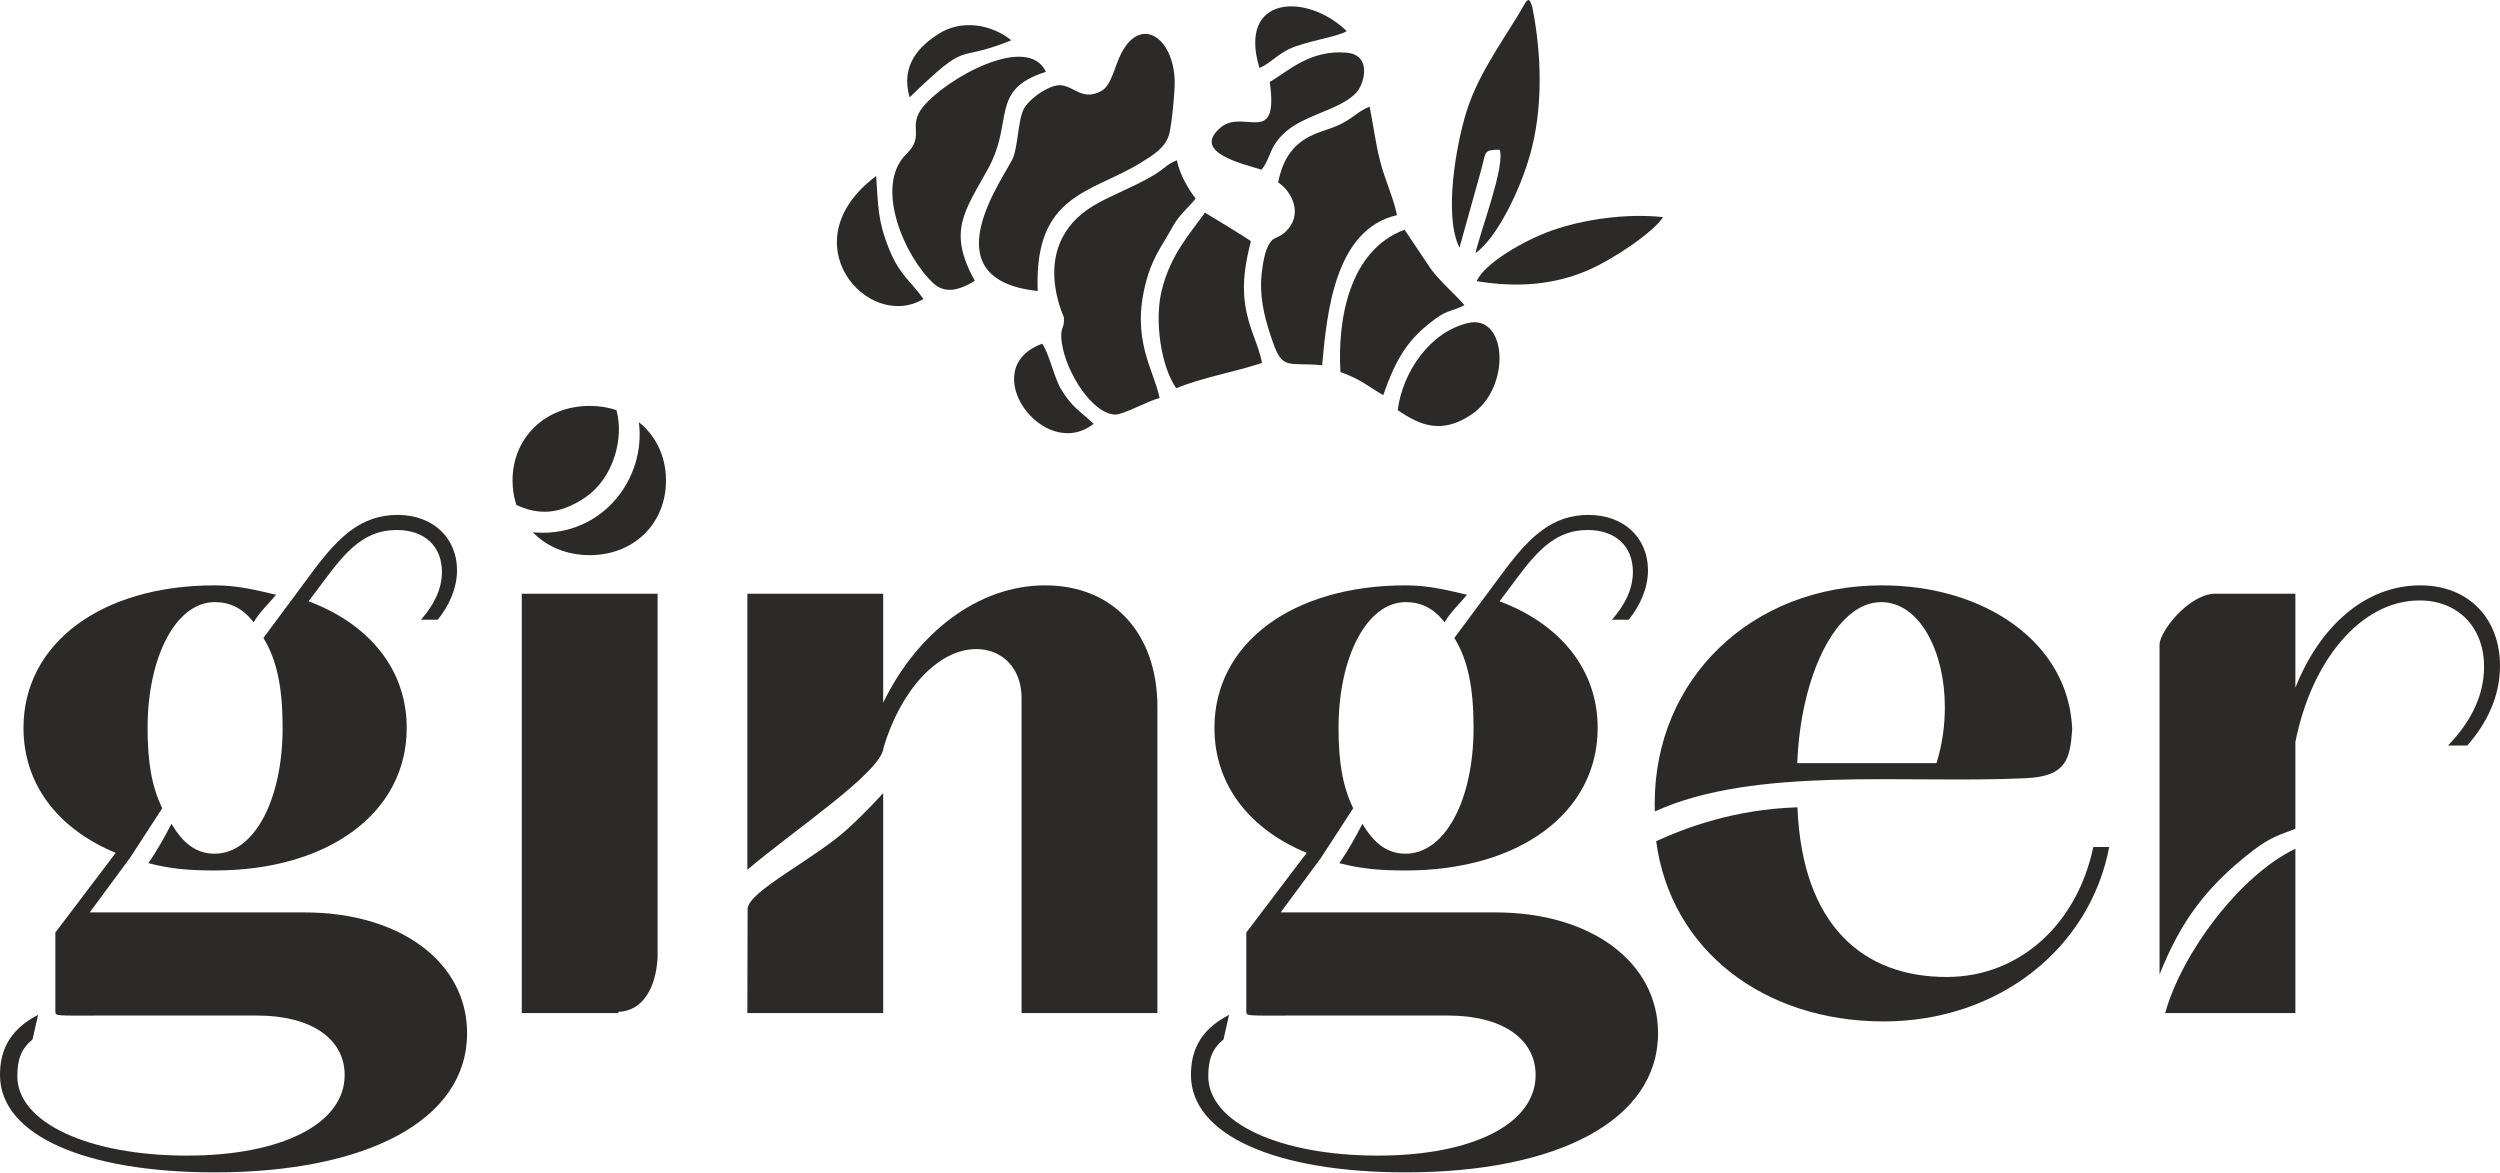
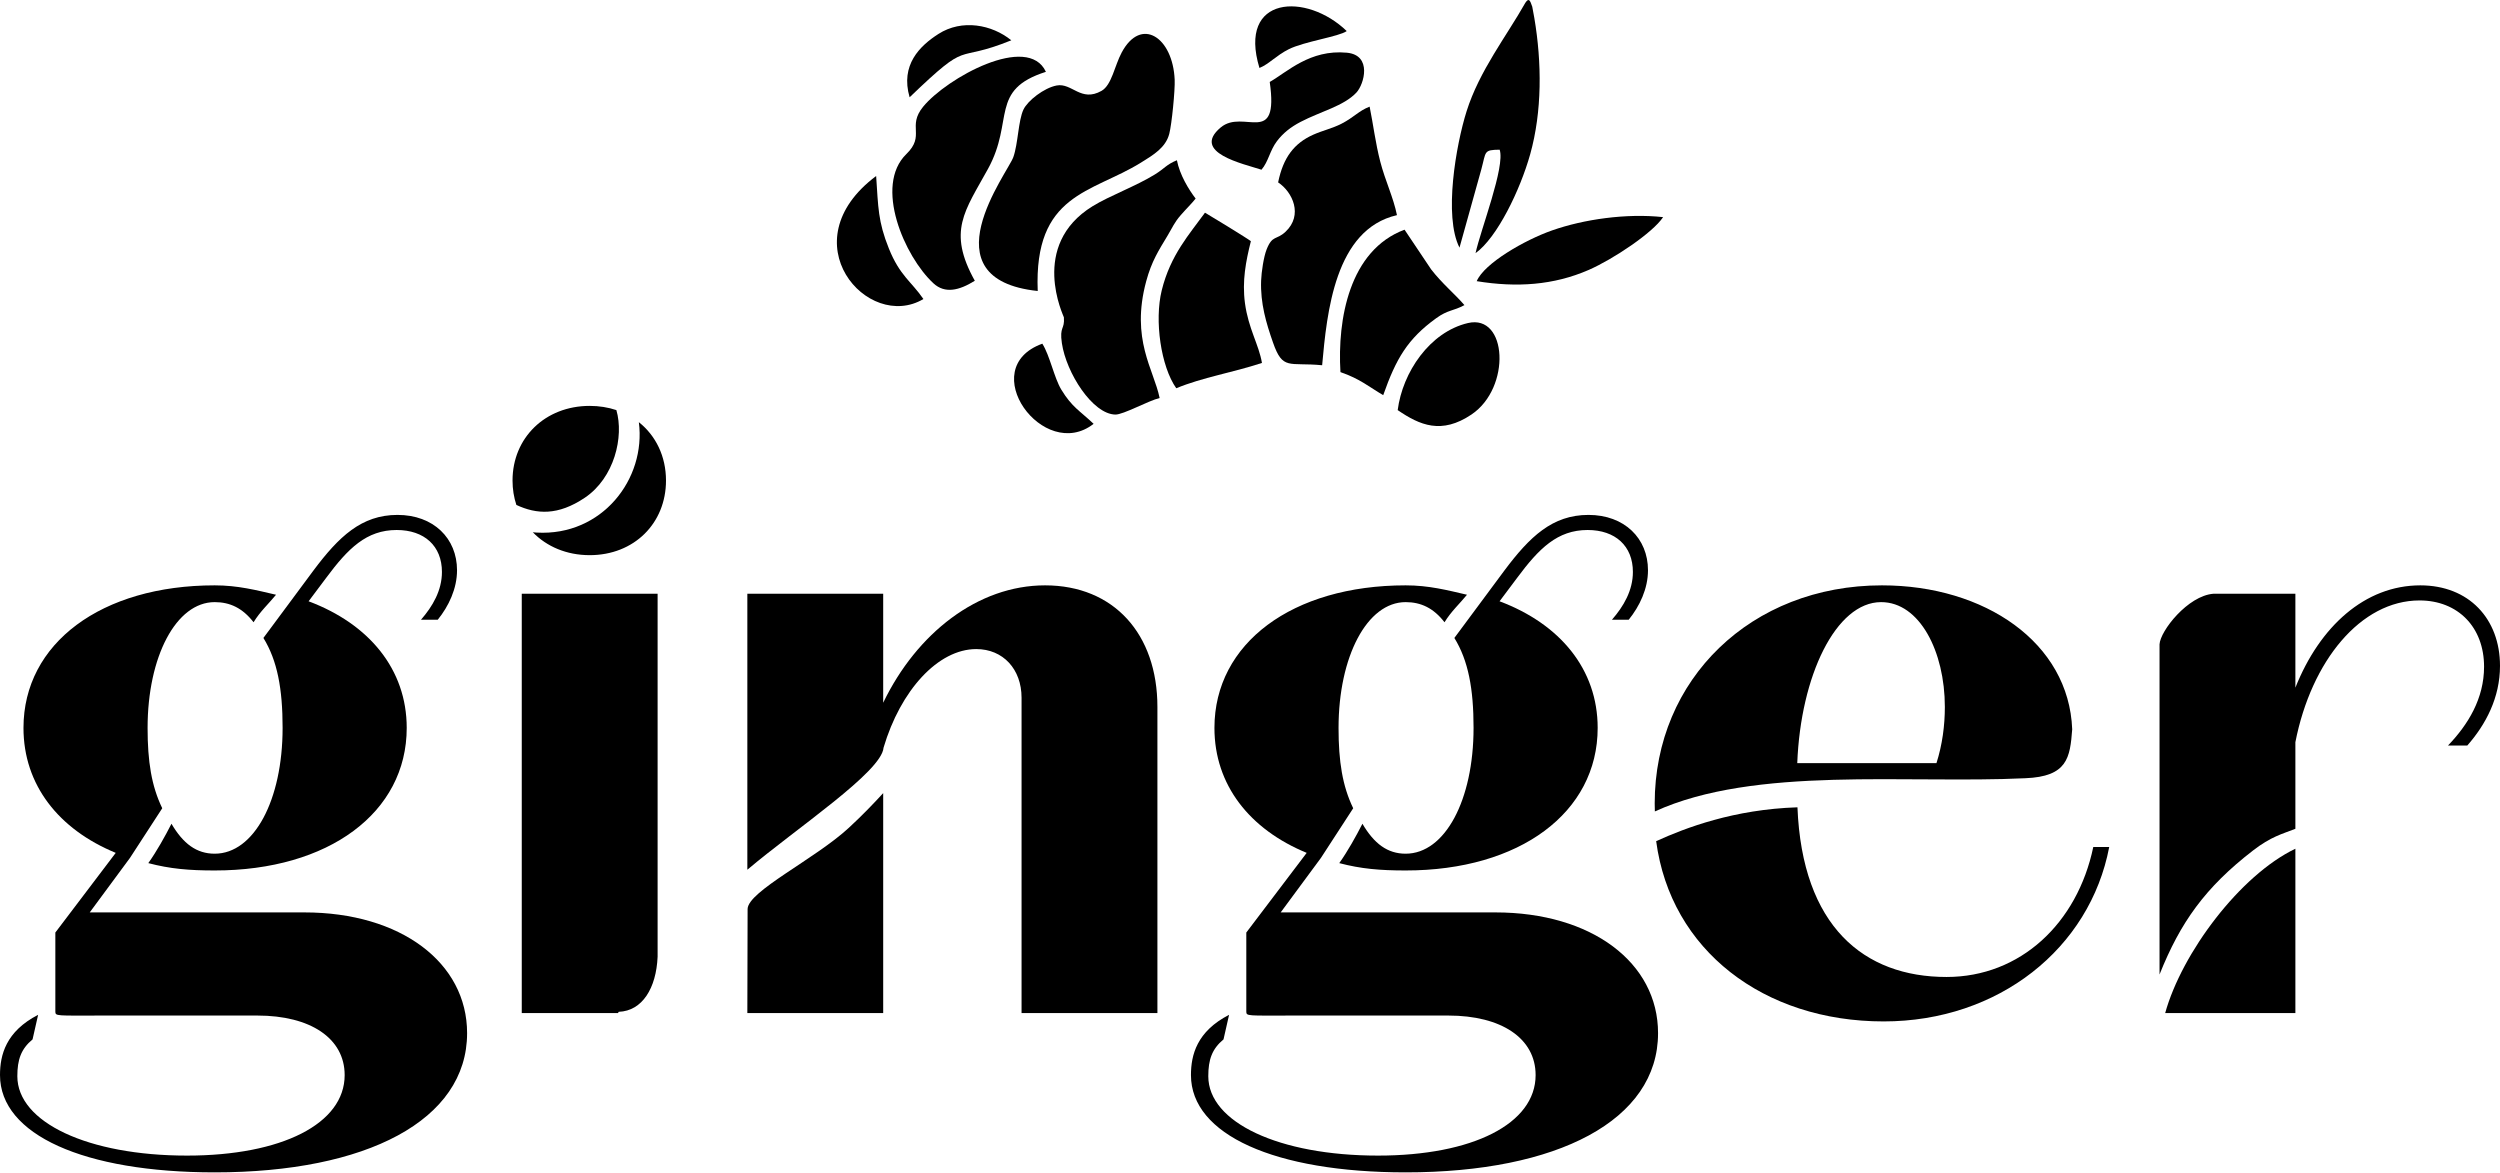
<svg xmlns="http://www.w3.org/2000/svg" xml:space="preserve" width="203.445mm" height="95.405mm" version="1.1" style="shape-rendering:geometricPrecision; text-rendering:geometricPrecision; image-rendering:optimizeQuality; fill-rule:evenodd; clip-rule:evenodd" viewBox="0 0 20344.54 9540.52">
-   <defs>
-     <style type="text/css">
-    
-     .fil0 {fill:#2B2A29}
-    
-   </style>
-   </defs>
  <g id="Слой_x0020_1">
    <g id="_1824850738032">
      <path class="fil0" d="M8444.76 2368.11c-31.62,-793.07 437.26,-796.02 837.91,-1043.37 104.07,-64.25 203.38,-123.25 232.63,-235.69 20.49,-78.77 47.64,-355.51 44.02,-440.01 -14.84,-346.39 -272.97,-517.26 -431.17,-221.94 -58.02,108.31 -80.82,265.13 -164.02,312.27 -167.94,95.16 -240.66,-67.4 -365.52,-43.61 -102.83,19.59 -235.27,123.16 -269.69,195.45 -42.85,89.98 -43.34,277.01 -82.66,387.61 -45.8,128.86 -716.61,992.59 198.5,1089.29z" />
      <path class="fil0" d="M9436.84 3238.96c-47.43,-232.73 -237.12,-475.4 -109.36,-949.85 44.26,-164.35 102.59,-252.49 174.01,-371.69 41.08,-68.57 55.02,-106.7 106.78,-166.13 50.68,-58.21 83.7,-88.22 121.61,-135.28 -57.45,-75.31 -129.01,-192.62 -152.54,-311.99 -87.2,36.03 -98.55,65.82 -178.27,115.12 -158.13,97.77 -368.28,173.06 -507.43,258.79 -519.32,319.97 -234.48,895.74 -233.83,904.69 7.53,102.43 -37.28,70.65 -16.38,210.81 36.15,242.35 249.92,576.58 434.94,580.27 65.07,1.3 269.57,-113.26 360.47,-134.74z" />
      <path class="fil0" d="M11145.82 867.65c-89.63,34.92 -126.04,86.16 -228.19,138.76 -76.02,39.14 -152.73,54.99 -230.31,89.58 -155.28,69.22 -244.75,185.16 -286.16,388.34 117.82,78.05 204.72,265.78 60.57,401.39 -74.92,70.48 -106.57,24.51 -153.86,143.12 -24.17,60.63 -42.51,184.36 -45.13,255.07 -6.87,185.23 41.75,346.42 96.51,502.98 80.17,229.2 127.2,159.36 400.1,185.38 38.69,-430.12 103.75,-1105.42 608.87,-1221.5 -29.3,-145.18 -95.11,-277.93 -136.12,-436.34 -38.63,-149.21 -57.17,-302.95 -86.28,-446.78z" />
      <path class="fil0" d="M7932.85 2284.79c-225.21,-404.61 -81.06,-567.33 107.57,-911.13 215.89,-393.48 8.26,-641.81 470.91,-789.14 -145.78,-316.51 -808.5,50.74 -999.12,284.14 -132.31,161.97 20.39,232.55 -136.38,385.06 -265.24,258.04 -15.96,833.61 220.4,1051.91 93.26,86.13 209.27,58.6 336.62,-20.84z" />
      <path class="fil0" d="M10269.53 2953.57c-24.82,-148.62 -110.6,-279.11 -138.32,-487.02 -24,-180.02 7.42,-341.18 48.18,-503.76 -14.76,-14.61 -361.94,-226.66 -373.47,-231.97 -125.93,174.6 -280.74,342.89 -352.05,632.35 -60.6,246.02 -6.56,619.18 118.31,796.29 217.31,-89.57 451.32,-125.34 697.35,-205.89z" />
      <path class="fil0" d="M11934.79 905.77c-86.12,273.55 -187.5,853.74 -57.7,1109.48l177.78 -637.51c39.46,-145.53 16.81,-158.09 149.11,-159.57 46.49,136.73 -155.05,652.04 -196.32,842.03 174.99,-125.24 363.1,-512.82 444.92,-805.48 97.39,-348.35 94.98,-744.83 33.63,-1107.49l-17.15 -93.12c-18.91,-56.88 -28.7,-71.49 -56.04,-31.45 -153.03,271.36 -374.15,552.51 -478.23,883.11z" />
      <path class="fil0" d="M11256.32 3215.79c104.72,-297.24 198.03,-457.29 429.95,-625.36 97.99,-71.01 138.53,-57.52 231.03,-107.47 -77.14,-89.75 -181.24,-174.83 -270.76,-290.49l-216.63 -323.3c-449.58,167.49 -547.51,729.29 -521.55,1159.03 161.06,55.32 232.53,120.46 347.96,187.59z" />
      <path class="fil0" d="M11374.19 3337.45c181.16,123.81 356.63,199.46 600.14,36.01 324.89,-218.08 292.29,-820 -28.71,-744.54 -311.16,73.14 -532.14,401.12 -571.43,708.53z" />
      <path class="fil0" d="M10265.74 1381.15c57.02,-66.3 67.11,-155.3 125.88,-232.52 48.77,-64.07 109.09,-113.34 192.45,-156.8 163.46,-85.23 350.82,-128.43 454.08,-238.52 62.45,-66.58 131.08,-304.95 -78.15,-324.45 -299.88,-27.96 -484.49,156.82 -627.11,238.12 76.47,537.09 -213.18,213.77 -399.52,370.61 -242.82,204.38 186.72,295.97 332.37,343.56z" />
      <path class="fil0" d="M12017.22 2288.17c324.84,53.07 625.48,33.03 910.54,-91.17 198.93,-86.67 521.58,-301.98 606.34,-430.01 -299.55,-32.58 -646.21,17.68 -903.6,108.07 -223.21,78.38 -552.24,267.85 -613.28,413.11z" />
      <path class="fil0" d="M7129.89 1432.31c-716,536.05 -67.91,1270.47 384.65,1001.1 -98.64,-143.68 -191.45,-188.72 -280.88,-410.45 -89.2,-221.16 -86.45,-337.13 -103.77,-590.65z" />
      <path class="fil0" d="M8482.32 2796.8c-552.42,200.4 11.21,971.05 417.28,652.17 -111.21,-105.69 -175.77,-134.44 -263.16,-278.71 -57.98,-95.71 -92.73,-276.28 -154.12,-373.46z" />
      <path class="fil0" d="M10959.37 252.85c-325.72,-315.04 -889.59,-291.96 -710.23,300.28 77.55,-31.25 136.06,-101.21 238.31,-152.48 125.29,-62.82 411.1,-103.05 471.92,-147.8z" />
      <path class="fil0" d="M7402.27 791.61c506.79,-486.62 344.59,-268.41 827.53,-463.62 -157.97,-128.37 -401.3,-174.3 -592.66,-51.89 -152.02,97.24 -311.48,252.26 -234.87,515.51z" />
      <path class="fil0" d="M17619.94 8243.89l1059.47 0 0 -1337.07c-450.8,215.81 -923.8,847.69 -1059.47,1337.07z" />
      <path class="fil0" d="M19696.25 4763.48c-450.41,0 -818.93,334.4 -1016.84,832.57l0 -764.31 -666.32 0c-208.68,15.69 -433.15,301.87 -439.2,411.41l0 2687.15c169.67,-424.97 371.64,-708.38 759.6,-1008.25 148.35,-114.62 236.32,-134.3 345.92,-177.42l0 -704.99c129.67,-661.97 532.31,-1153.32 1010.01,-1153.32 313.92,0 525.47,218.38 525.47,539.12 0,259.32 -129.67,470.88 -293.44,641.49l156.95 0c150.14,-170.61 266.14,-388.99 266.14,-648.31 0,-382.17 -252.5,-655.14 -648.29,-655.14z" />
      <path class="fil0" d="M16480.88 6333.09c343.49,-13.3 365,-166.51 382.34,-398.1 -26.92,-706.03 -712.12,-1171.5 -1548.19,-1171.5 -1064.6,0 -1849.39,764.32 -1849.39,1774.33 0,21.98 0.52,43.77 1.28,65.51 814.63,-371.93 2055.42,-224.09 3013.96,-270.24zm-1172.67 -1433.11c313.91,0 518.64,402.64 518.64,853.03 0,150.14 -20.47,307.11 -68.26,457.23l-1132.82 0c27.3,-709.73 313.91,-1310.26 682.44,-1310.26z" />
      <path class="fil0" d="M17034.75 6892.67c-129.67,621.02 -593.72,1057.78 -1194.25,1057.78 -673.08,0 -1174.6,-412.83 -1213.14,-1380.73 -517.51,16.76 -909.22,166.2 -1149.77,275.5 117.49,886.31 874.29,1466.91 1851.09,1466.91 934.93,0 1678.78,-593.71 1835.72,-1419.46l-129.65 0z" />
      <g>
        <path class="fil0" d="M11835.33 5191.54c113.55,184.26 156.25,413.92 156.25,732.08 0,586.9 -232.02,1023.64 -552.78,1023.64 -147,0 -256.02,-80.73 -351.67,-243.77 -51.75,101.79 -120.59,225.29 -188.43,320.44 176.66,46.47 331.72,59.83 540.1,59.83 928.11,0 1562.77,-470.88 1562.77,-1160.14 0,-477.7 -307.08,-846.2 -798.45,-1030.46l143.32 -191.09c177.43,-238.85 327.55,-388.99 573.23,-388.99 225.2,0 368.52,129.67 368.52,341.23 0,150.12 -75.06,279.79 -170.61,388.97l136.49 0c88.71,-109.18 156.97,-252.5 156.97,-402.62 0,-259.32 -191.09,-450.41 -484.53,-450.41 -293.46,0 -477.72,177.44 -682.43,450.41l-156.97 211.56 -251.78 339.32z" />
        <path class="fil0" d="M12169 7424.98l-1747.02 0 265.9 -360.08 0.16 -0.21 61.5 -83.29 262.53 -404c-87.37,-180.62 -119.21,-380.35 -119.21,-653.78 0,-580.05 232.03,-1023.64 545.94,-1023.64 124.86,0 226.96,48.38 316.46,163.81 52.23,-86.67 126.89,-154.89 182.93,-223.84 -161.2,-37.36 -310.92,-76.46 -499.39,-76.46 -921.29,0 -1555.93,470.87 -1555.93,1160.13 0,464.06 286.61,825.75 750.67,1016.82l-491.35 648.31 0 641.49c0.4,40.8 1.47,34.12 395.8,34.12l1070.59 0 178.27 0c429.91,0 709.73,184.26 709.73,484.53 0,395.81 -511.82,655.14 -1282.98,655.14 -805.26,0 -1380.72,-270.57 -1380.72,-645.91 0,-135.03 30.15,-221.86 123.88,-299.76l45.21 -199.92c-262.92,135.3 -310.19,327.73 -310.19,490.45 0,484.52 682.44,791.63 1747.02,791.63 1235.19,0 2054.12,-423.11 2054.12,-1132.84 0,-573.25 -539.11,-982.7 -1323.92,-982.7z" />
      </g>
      <path class="fil0" d="M6081.73 8243.89l1105.52 0 0 -1789.69c-79.77,87.11 -169.12,180.07 -279.31,282.05 -273.41,252.96 -820.46,516.49 -824.1,660.48l-2.11 847.16z" />
      <path class="fil0" d="M8504.35 4763.48c-545.93,0 -1044.13,388.99 -1317.1,955.4l0 -887.14 -1105.52 0 0 2245.94c401.63,-339.43 1093.93,-796.95 1108.43,-993.25 137.9,-465.79 442.85,-802.31 754.59,-802.31 218.38,0 368.52,163.79 368.52,395.82l0 2565.94 1105.54 0 0 -2490.88c0,-593.71 -354.87,-989.52 -914.46,-989.52z" />
      <path class="fil0" d="M4245.97 8243.89l783.16 0 5.84 -9.9c192.63,-6.97 305.46,-193.24 316.53,-447.91l0 -2954.33 -1105.53 0 0 3412.14z" />
      <path class="fil0" d="M5015.9 3337.26c-66.64,-22.21 -139.53,-34.18 -217.16,-34.18 -361.7,0 -627.85,259.32 -627.85,607.37 0,70.29 10.89,136.94 31.17,198.58 164.52,76.71 338.09,88.37 556.74,-58.4 240.96,-161.74 320.29,-496.98 257.1,-713.37z" />
      <path class="fil0" d="M4798.74 4517.8c361.67,0 621.02,-259.32 621.02,-607.35 0,-197.07 -83.16,-365.7 -220.98,-474.9 60.28,462.99 -300.22,928.76 -831.74,898.52 -10.53,-0.61 -20.8,-1.51 -31,-2.62 112.41,116.23 274.63,186.35 462.7,186.35z" />
      <path class="fil0" d="M2143.54 5191.54c113.55,184.26 156.25,413.92 156.25,732.08 0,586.9 -232.02,1023.64 -552.78,1023.64 -147,0 -256.01,-80.73 -351.67,-243.77 -51.74,101.79 -120.59,225.29 -188.43,320.44 176.67,46.47 331.73,59.83 540.1,59.83 928.11,0 1562.78,-470.88 1562.78,-1160.14 0,-477.7 -307.09,-846.2 -798.46,-1030.46l143.32 -191.09c177.44,-238.85 327.56,-388.99 573.23,-388.99 225.2,0 368.52,129.67 368.52,341.23 0,150.12 -75.06,279.79 -170.61,388.97l136.49 0c88.71,-109.18 156.97,-252.5 156.97,-402.62 0,-259.32 -191.08,-450.41 -484.52,-450.41 -293.47,0 -477.73,177.44 -682.44,450.41l-156.96 211.56 -251.79 339.32z" />
      <path class="fil0" d="M2477.21 7424.98l-1747.01 0 265.89 -360.08 0.17 -0.21 61.49 -83.29 262.53 -404c-87.37,-180.62 -119.21,-380.35 -119.21,-653.78 0,-580.05 232.03,-1023.64 545.94,-1023.64 124.86,0 226.96,48.38 316.47,163.81 52.22,-86.67 126.88,-154.89 182.92,-223.84 -161.2,-37.36 -310.92,-76.46 -499.39,-76.46 -921.28,0 -1555.93,470.87 -1555.93,1160.13 0,464.06 286.62,825.75 750.67,1016.82l-491.35 648.31 0 641.49c0.4,40.8 1.47,34.12 395.8,34.12l1070.59 0 178.27 0c429.92,0 709.73,184.26 709.73,484.53 0,395.81 -511.82,655.14 -1282.98,655.14 -805.26,0 -1380.71,-270.57 -1380.71,-645.91 0,-135.03 30.14,-221.86 123.87,-299.76l45.21 -199.92c-262.92,135.3 -310.18,327.73 -310.18,490.45 0,484.52 682.43,791.63 1747.01,791.63 1235.2,0 2054.13,-423.11 2054.13,-1132.84 0,-573.25 -539.12,-982.7 -1323.93,-982.7z" />
    </g>
  </g>
</svg>
